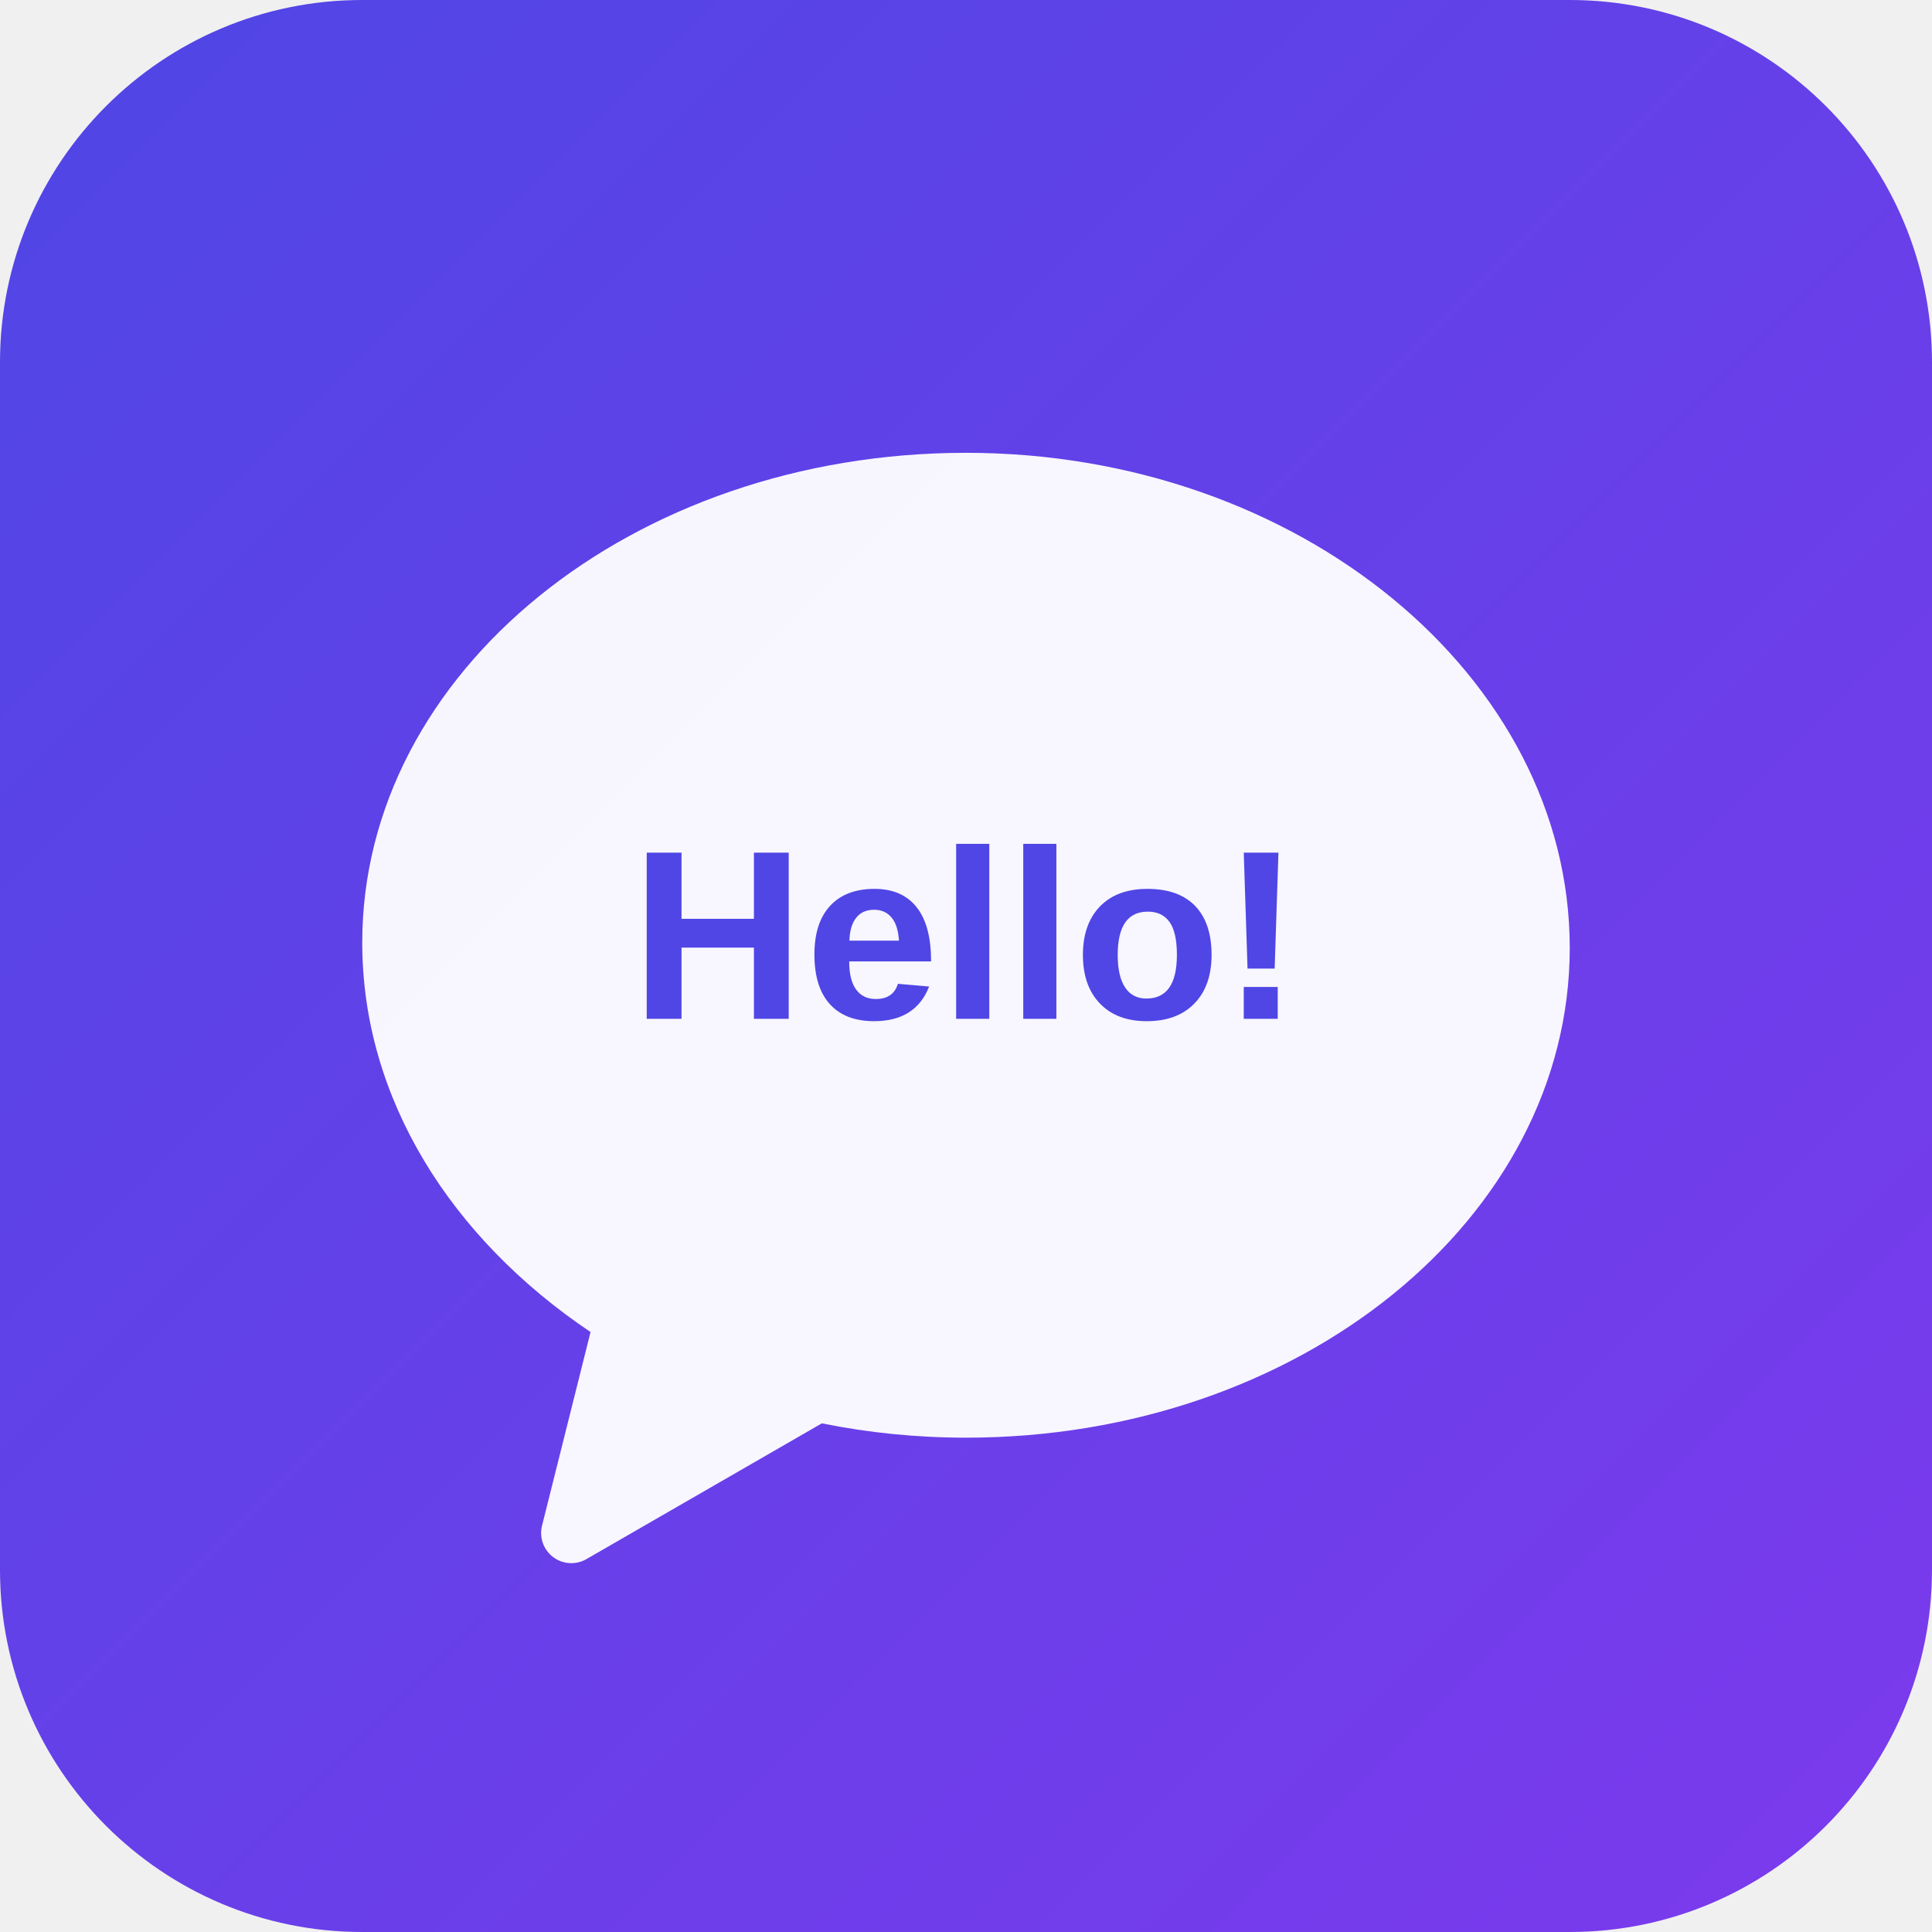
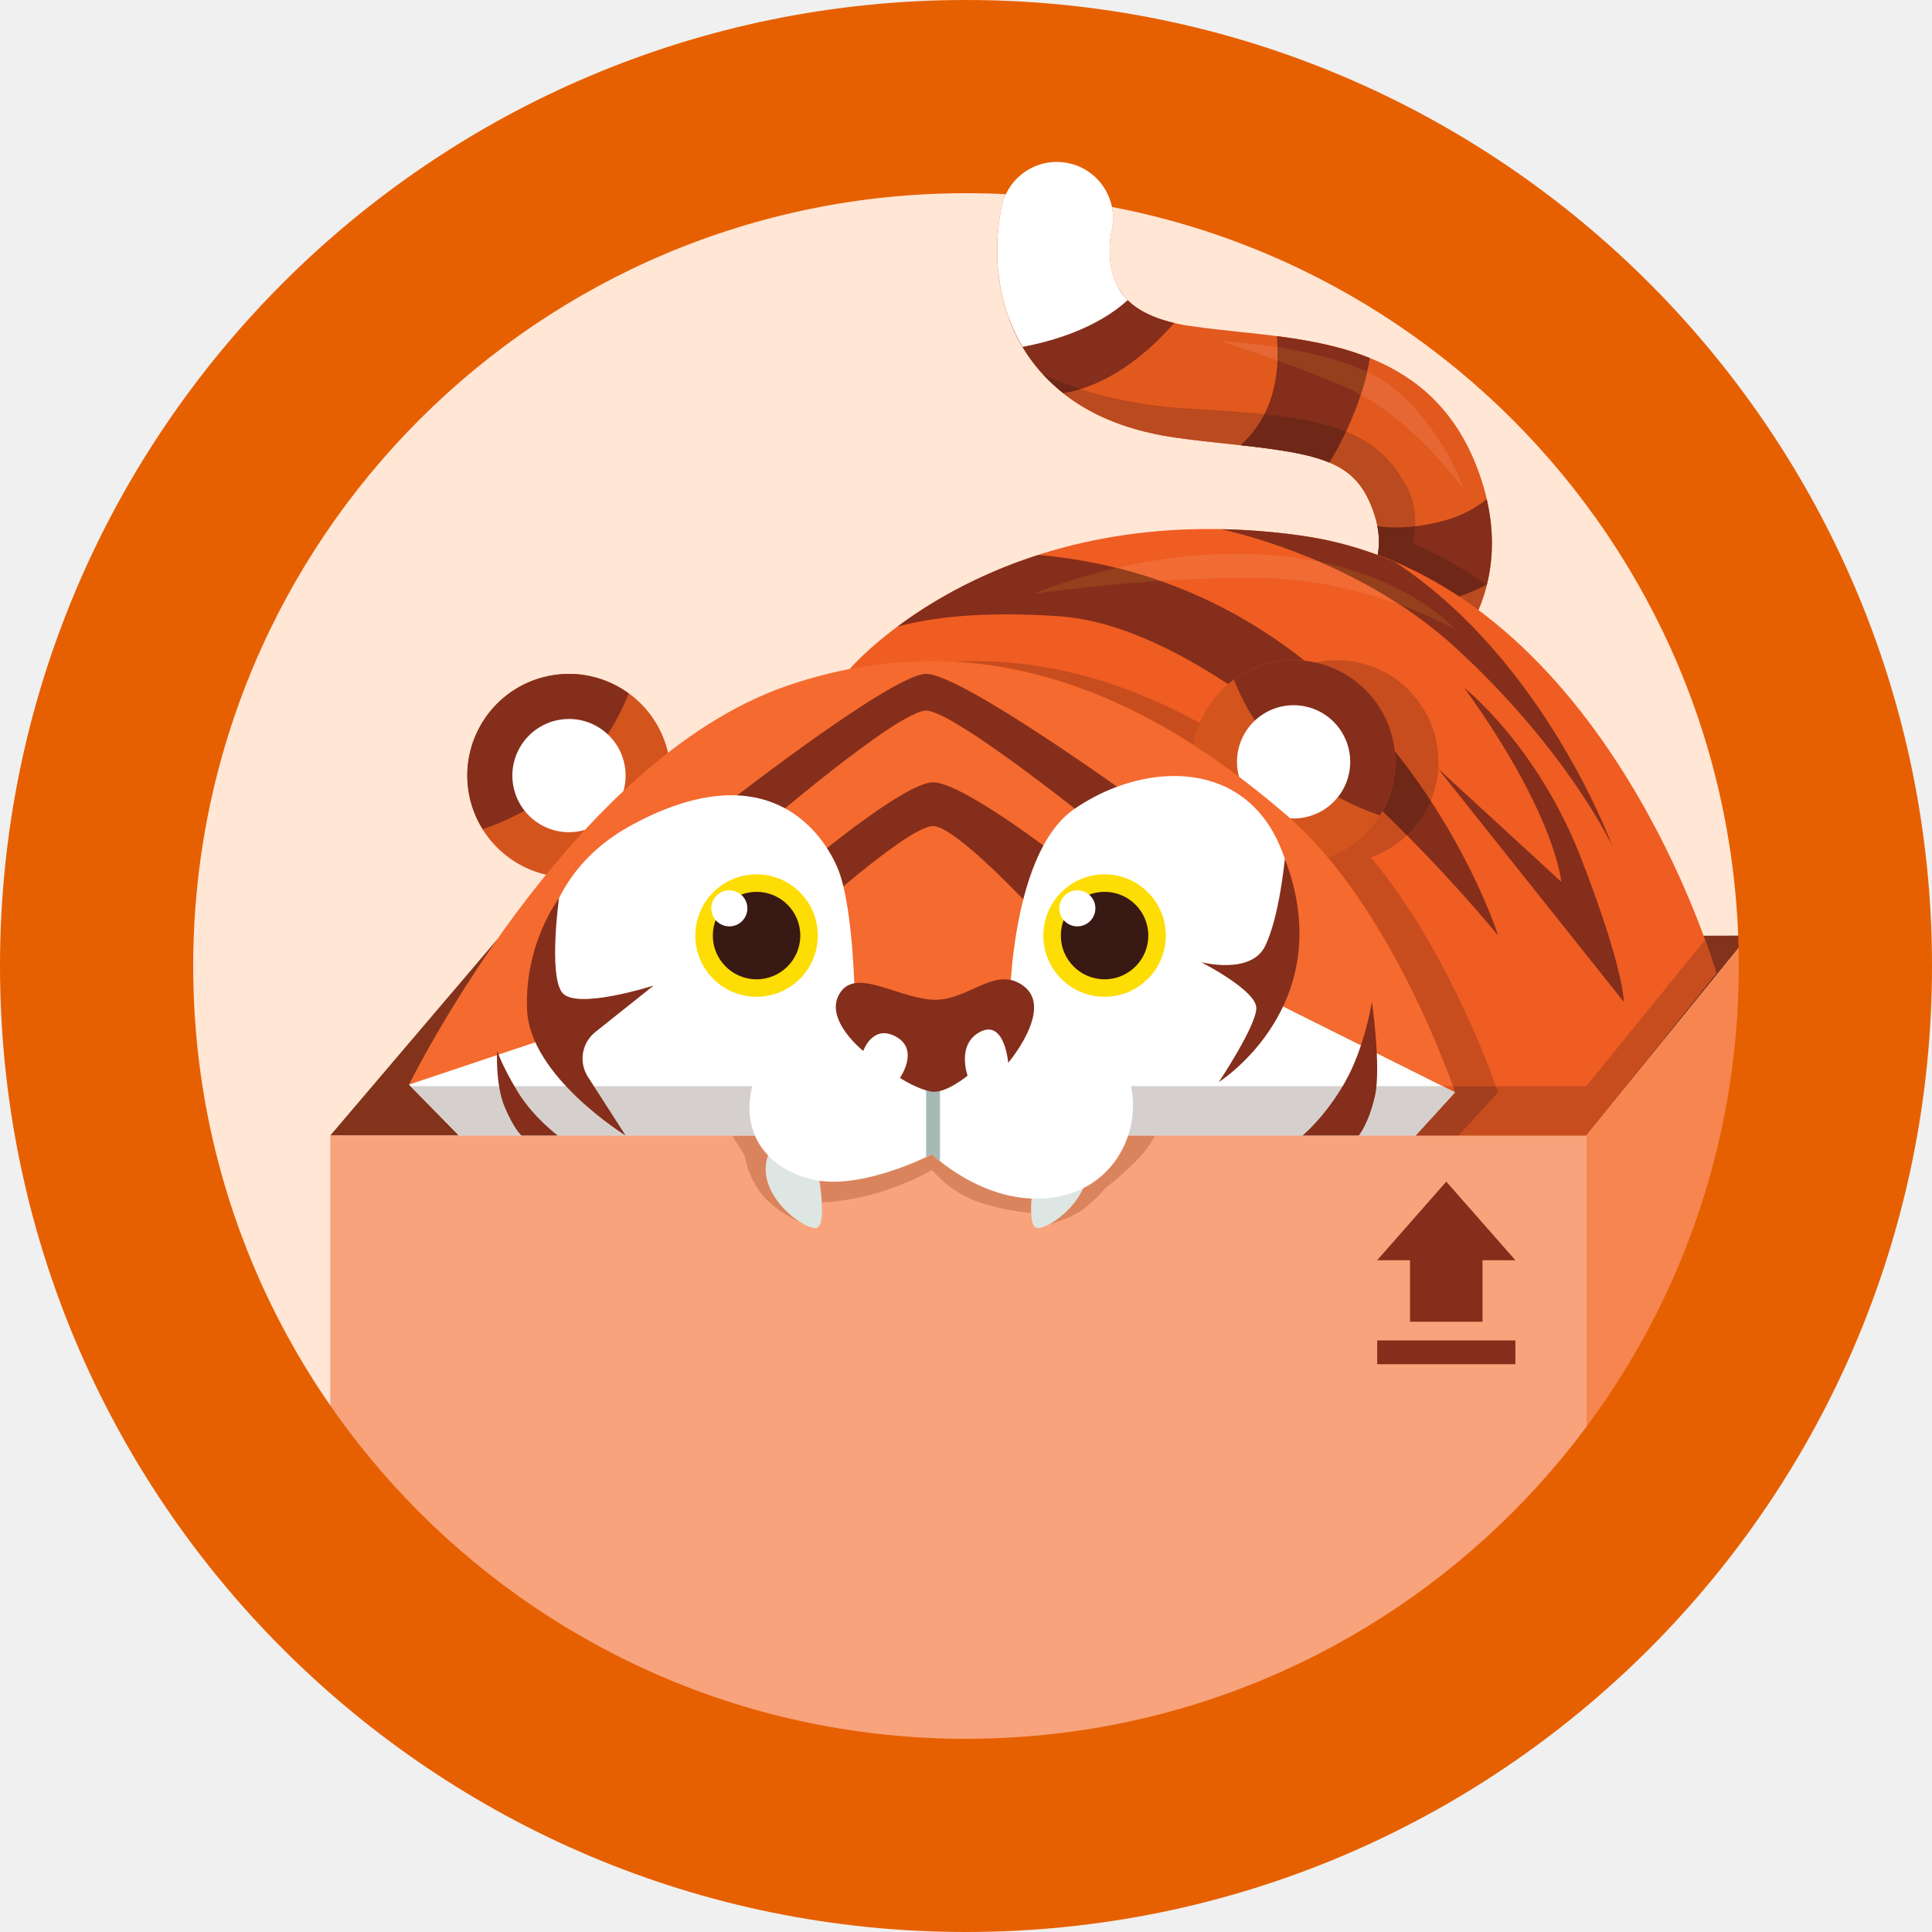
- <svg xmlns="http://www.w3.org/2000/svg" viewBox="0 0 512 512">
-   <defs>
-     <linearGradient id="bg" x1="0" y1="0" x2="1" y2="1">
-       <stop offset="0%" stop-color="#4F46E5" />
-       <stop offset="100%" stop-color="#7C3AED" />
-     </linearGradient>
+ <svg xmlns="http://www.w3.org/2000/svg" version="1.1" id="svg10" xml:space="preserve" width="1024" height="1024" viewBox="0 0 1024 1024">
+   <defs id="defs14">
+     <clipPath clipPathUnits="userSpaceOnUse" id="clipPath510">
+       <path d="m 1271.06,905.77 c 0,0 0,0 -0.01,0 0.01,0 0.01,0 0.01,0 v 0" id="path508" />
+     </clipPath>
  </defs>
-   <rect width="512" height="512" rx="96" fill="url(#bg)" />
-   <path d="M256 120c-88.4 0-160 58.1-160 129.8 0 41.4 23.6 78.4 60.5 103.2l-12.9 51.5a8 8 0 0 0 11.6 8.8l62.6-36.1c12.3 2.5 25.2 3.8 38.2 3.8 88.4 0 160-58.1 160-129.8S344.4 120 256 120z" fill="white" opacity="0.95" />
-   <text x="256" y="270" text-anchor="middle" font-family="Arial, Helvetica, sans-serif" font-weight="bold" font-size="64" fill="#4F46E5">Hello!</text>
+   <g id="g18" transform="matrix(1.333333,0,0,-1.333333,198.6277,515.8368)" style="display:inline">
+     <g id="g2248" transform="matrix(4.096,0,0,4.096,425.0973,-1123.349)">
+       <circle style="fill:#ffe6d5;fill-opacity:1;fill-rule:evenodd;stroke-width:1.682" id="path2188" cx="-46.403" cy="-274.958" transform="scale(1,-1)" r="90" />
+       <path d="m -108.102,258.507 16.177,19.001 121.483,0.403 -15.767,-19.404 h -121.893" style="fill:#83331b;fill-opacity:1;fill-rule:nonzero;stroke:none;stroke-width:0.1" id="path568" />
+       <path id="path570" style="fill:#f8a37b;fill-opacity:1;fill-rule:nonzero;stroke:none;stroke-width:0.133" d="m -144.135,321.99 v 68.084 a 24.036,10.884 0 0 1 21.686,10.82 H 3.322 A 18.141,11.338 0 0 1 1.814,396.371 18.141,11.338 0 0 1 18.389,385.078 v -63.088 z" transform="matrix(0.75,0,0,-0.75,0,500)" />
+       <path d="m -38.324,249.896 c 1.962,1.06 4.991,4.244 3.122,7.428 -0.346,0.589 -0.684,0.968 -1.008,1.183 h 8.145 c -1.06,-2.333 -4.89,-5.155 -4.89,-5.155 0,0 -0.313,-0.606 -2.011,-1.941 -0.961,-0.754 -2.341,-1.237 -3.358,-1.515 m -24.041,0.131 c -1.001,0.465 -2.455,1.262 -3.478,2.348 -1.708,1.813 -2.052,4.191 -2.052,4.191 l -1.208,1.941 h 4.853 c -0.324,-0.215 -0.661,-0.594 -1.007,-1.183 -1.797,-3.062 0.935,-6.124 2.892,-7.297 m 22.287,0.961 c -1.065,0.104 -3.04,0.372 -5.015,1.03 -2.911,0.97 -4.609,3.153 -4.609,3.153 0,0 -3.275,-2.001 -7.641,-2.796 -1.458,-0.265 -2.408,-0.354 -3.028,-0.354 -0.01,0 -0.019,0 -0.029,0 -0.087,1.464 -0.387,3.029 -0.387,3.029 0,0 -0.827,2.653 -2.068,3.457 h 5.168 20.083 c -1.241,-0.804 -2.069,-3.457 -2.069,-3.457 0,0 -0.464,-2.425 -0.405,-4.062" style="fill:#da845d;fill-opacity:1;fill-rule:nonzero;stroke:none;stroke-width:0.1" id="path572" />
+       <path d="m -60.787,255.05 c 0,0 0.923,-4.821 0,-5.458 -0.922,-0.637 -6.926,3.548 -4.47,7.732 2.456,4.184 4.47,-2.274 4.47,-2.274" style="fill:#dee6e3;fill-opacity:1;fill-rule:nonzero;stroke:none;stroke-width:0.1" id="path574" />
+       <path d="m -39.673,255.05 c 0,0 -0.922,-4.821 0,-5.458 0.923,-0.637 6.927,3.548 4.471,7.732 -2.456,4.184 -4.471,-2.274 -4.471,-2.274" style="fill:#dee6e3;fill-opacity:1;fill-rule:nonzero;stroke:none;stroke-width:0.1" id="path576" />
+       <path d="m -75.274,295.46 c 1.117,-5.335 -2.302,-10.566 -7.637,-11.683 -5.335,-1.117 -10.565,2.302 -11.682,7.637 -1.117,5.335 2.302,10.566 7.637,11.683 5.335,1.117 10.565,-2.302 11.682,-7.637" style="fill:#d4541e;fill-opacity:1;fill-rule:nonzero;stroke:none;stroke-width:0.1" id="path578" />
+       <path d="m -79.137,301.411 c -2.176,1.581 -4.979,2.281 -7.819,1.686 -5.335,-1.117 -8.754,-6.348 -7.637,-11.683 0.243,-1.161 0.69,-2.224 1.282,-3.177 4.349,1.479 10.933,5.007 14.174,13.174" style="fill:#852e1b;fill-opacity:1;fill-rule:nonzero;stroke:none;stroke-width:0.1" id="path580" />
+       <path d="m -79.556,294.563 c 0.621,-2.97 -1.282,-5.881 -4.252,-6.503 -2.969,-0.622 -5.881,1.281 -6.503,4.251 -0.622,2.97 1.282,5.881 4.251,6.503 2.97,0.622 5.882,-1.281 6.504,-4.251" style="fill:#ffffff;fill-opacity:1;fill-rule:nonzero;stroke:none;stroke-width:0.1" id="path582" />
+       <path d="m -11.971,297.295 c -2.292,0 -4.427,1.456 -5.185,3.752 -0.941,2.854 0.602,5.932 3.449,6.887 1.578,0.545 9.258,3.6 6.96,10.765 -1.66,5.18 -4.8,5.934 -14.08,6.919 -1.702,0.18 -3.461,0.368 -5.289,0.629 -6.567,0.938 -11.396,3.654 -14.351,8.072 -4.312,6.445 -2.622,13.751 -2.415,14.562 0.744,2.922 3.717,4.683 6.64,3.943 2.922,-0.745 4.687,-3.718 3.942,-6.64 0.002,0 -0.74,-3.391 0.946,-5.845 1.168,-1.701 3.45,-2.804 6.783,-3.281 1.632,-0.233 3.292,-0.409 4.897,-0.58 8.623,-0.915 19.355,-2.056 23.327,-14.443 4.228,-13.187 -6.004,-21.855 -13.912,-24.464 -0.568,-0.187 -1.145,-0.276 -1.712,-0.276" style="fill:#e2591e;fill-opacity:1;fill-rule:nonzero;stroke:none;stroke-width:0.1" id="path584" />
+       <path d="m -31.354,340.339 -0.162,0.262 c -3.6,-2.3 -8.146,-2.791 -10.691,-2.868 0.426,-1.138 0.987,-2.289 1.74,-3.414 0.966,-1.445 2.153,-2.688 3.516,-3.766 4.784,0.793 8.636,4.38 10.757,6.815 -2.455,0.573 -4.194,1.564 -5.16,2.971" style="fill:#852e1b;fill-opacity:1;fill-rule:nonzero;stroke:none;stroke-width:0.1" id="path588" />
+       <path d="m -19.759,325.501 c 3.913,-0.433 6.655,-0.862 8.622,-1.688 1.349,2.24 3.232,5.957 3.93,10.147 -2.897,1.167 -6.016,1.739 -9.03,2.126 0.263,-2.716 0.078,-7.398 -3.522,-10.585" style="fill:#852e1b;fill-opacity:1;fill-rule:nonzero;stroke:none;stroke-width:0.1" id="path590" />
+       <path d="m 4.156,311.991 c 0.613,2.488 0.673,5.256 -0.025,8.278 -1.075,-0.869 -2.457,-1.657 -4.202,-2.11 -2.954,-0.768 -5.066,-0.721 -6.408,-0.509 0.581,-2.947 -0.577,-5.128 -2.15,-6.674 4.852,-2.119 9.593,-0.653 12.785,1.015" style="fill:#852e1b;fill-opacity:1;fill-rule:nonzero;stroke:none;stroke-width:0.1" id="path592" />
+       <path d="m -6.447,314.857 c -0.003,10e-4 -0.006,0.003 -0.009,0.004 0.012,0.064 0.024,0.128 0.034,0.193 l 0.001,0.002 0.028,0.238 c 0.031,0.251 0.052,0.506 0.056,0.77 l 0.001,0.16 c -0.004,0.338 -0.027,0.685 -0.081,1.047 l 10e-4,-10e-4 c -0.066,0.45 -0.167,0.916 -0.322,1.404 0.111,-0.352 0.199,-0.693 0.265,-1.025 -0.002,0 -0.004,0 -0.006,10e-4 0.201,-1.021 0.194,-1.95 0.032,-2.793 m -0.292,3.82 c -0.003,0.007 -0.005,0.015 -0.008,0.022 -0.856,2.671 -2.105,4.165 -4.386,5.121 v 0 c 2.281,-0.956 3.53,-2.45 4.386,-5.121 0.003,-0.007 0.005,-0.015 0.008,-0.022 m -13.018,6.825 c -0.347,0.039 -0.704,0.077 -1.07,0.116 -1.702,0.18 -3.461,0.368 -5.29,0.629 -0.048,0.007 -0.097,0.014 -0.146,0.022 0.049,-0.008 0.098,-0.015 0.147,-0.022 1.828,-0.261 3.587,-0.449 5.289,-0.629 0.366,-0.039 0.723,-0.077 1.07,-0.116 v 0 m -6.54,0.772 c -0.007,10e-4 -0.015,0.002 -0.023,0.003 0.008,-0.001 0.015,-0.002 0.023,-0.003 m -0.075,0.011 c -0.001,0 -0.002,0 -0.003,0 0,0 0.002,0 0.003,0" style="fill:#83bad2;fill-opacity:1;fill-rule:nonzero;stroke:none;stroke-width:0.1" id="path594" />
+       <path d="m 3.323,309.507 c -0.608,0.453 -1.229,0.89 -1.865,1.311 0.962,0.334 1.851,0.733 2.646,1.146 0.013,-0.008 0.025,-0.017 0.037,-0.026 -0.211,-0.844 -0.488,-1.653 -0.818,-2.431 m -7.988,8.008 c -0.71,0 -1.312,0.056 -1.808,0.134 -0.066,0.332 -0.154,0.673 -0.265,1.025 -10e-4,10e-4 -10e-4,0.002 -10e-4,0.003 -0.003,0.007 -0.005,0.015 -0.008,0.022 -0.856,2.671 -2.105,4.165 -4.386,5.121 0.494,0.82 1.059,1.839 1.612,3.006 2.749,-1.108 4.625,-2.821 6.016,-5.603 0.566,-1.131 0.757,-2.351 0.695,-3.592 -0.685,-0.082 -1.303,-0.116 -1.855,-0.116 m -15.092,7.987 c -0.347,0.039 -0.704,0.077 -1.07,0.116 -1.702,0.18 -3.461,0.368 -5.289,0.629 -0.049,0.007 -0.098,0.014 -0.147,0.022 -0.011,0.001 -0.023,0.003 -0.034,0.005 -0.008,10e-4 -0.015,0.002 -0.023,0.003 -0.018,0.003 -0.035,0.005 -0.052,0.008 -0.001,0 -0.003,0 -0.003,0 -4.878,0.737 -8.769,2.481 -11.64,5.178 0.341,-0.316 0.696,-0.619 1.064,-0.91 0.568,0.094 1.123,0.228 1.664,0.394 2.752,-0.893 6.221,-1.645 10.437,-1.887 2.795,-0.16 5.246,-0.326 7.403,-0.556 -0.54,-1.068 -1.287,-2.095 -2.31,-3.002" style="fill:#ba4a1f;fill-opacity:1;fill-rule:nonzero;stroke:none;stroke-width:0.1" id="path596" />
+       <path d="m -36.951,330.553 c -0.368,0.291 -0.723,0.594 -1.064,0.91 -0.306,0.287 -0.6,0.585 -0.883,0.893 1.024,-0.474 2.227,-0.959 3.611,-1.409 -0.541,-0.166 -1.096,-0.3 -1.664,-0.394" style="fill:#6f2717;fill-opacity:1;fill-rule:nonzero;stroke:none;stroke-width:0.1" id="path598" />
+       <path d="m -11.133,323.82 c -1.97,0.825 -4.707,1.249 -8.624,1.682 v 0 c 1.023,0.907 1.77,1.934 2.31,3.002 3.255,-0.346 5.842,-0.838 7.926,-1.678 -0.553,-1.167 -1.118,-2.186 -1.612,-3.006 v 0" style="fill:#6f2717;fill-opacity:1;fill-rule:nonzero;stroke:none;stroke-width:0.1" id="path600" />
+       <path d="m 1.458,310.818 c -2.431,1.612 -5.063,2.99 -7.905,4.039 0.162,0.843 0.169,1.772 -0.032,2.793 0.002,-10e-4 0.004,-10e-4 0.006,-10e-4 0.496,-0.078 1.098,-0.134 1.808,-0.134 0.552,0 1.17,0.034 1.855,0.116 -0.027,-0.549 -0.104,-1.101 -0.219,-1.652 2.551,-1.103 4.934,-2.454 7.133,-4.015 -0.795,-0.413 -1.684,-0.812 -2.646,-1.146" style="fill:#6f2717;fill-opacity:1;fill-rule:nonzero;stroke:none;stroke-width:0.1" id="path602" />
+       <path d="m 1.956,321.14 c 0,0 -4.428,6.195 -10.044,9.266 0.233,0.715 0.442,1.456 0.617,2.217 0.927,-0.436 1.771,-0.935 2.477,-1.507 4.964,-4.019 6.95,-9.976 6.95,-9.976 m -18.127,12.572 c -3.248,1.173 -5.535,1.865 -5.535,1.865 0,0 2.427,-0.091 5.54,-0.568 0.014,-0.409 0.015,-0.844 -0.005,-1.297" style="fill:#e66733;fill-opacity:1;fill-rule:nonzero;stroke:none;stroke-width:0.1" id="path604" />
+       <path d="m -8.088,330.406 c -0.478,0.261 -0.964,0.5 -1.456,0.71 -2.364,1.009 -4.67,1.89 -6.627,2.596 0.02,0.453 0.019,0.888 0.005,1.297 2.763,-0.423 6.066,-1.15 8.695,-2.386 -0.175,-0.761 -0.384,-1.502 -0.617,-2.217" style="fill:#94401d;fill-opacity:1;fill-rule:nonzero;stroke:none;stroke-width:0.1" id="path606" />
+       <path d="m -57.687,303.784 c 0,0 14.474,17.064 43.825,12.94 29.351,-4.124 40.267,-42.45 40.267,-42.45 l -12.614,-15.767 h -71.478 v 45.277" style="fill:#ef5d22;fill-opacity:1;fill-rule:nonzero;stroke:none;stroke-width:0.1" id="path608" />
+       <path d="m -53.065,307.89 c 3.118,0.854 8.074,1.536 15.715,1.011 18.532,-1.273 42.591,-30.99 42.591,-30.99 0,0 -10.668,33.893 -44.619,36.942 -6.085,-1.951 -10.642,-4.693 -13.687,-6.963" style="fill:#852e1b;fill-opacity:1;fill-rule:nonzero;stroke:none;stroke-width:0.1" id="path610" />
+       <path d="m 5.028,263.299 h -4.184 c -1.15,3.215 -6.923,18.376 -16.161,26.318 -7.613,6.544 -18.654,14.166 -32.41,14.879 0.704,0.036 1.401,0.054 2.092,0.054 9.919,0 18.501,-3.657 25.49,-8.144 0.021,0.129 0.034,0.258 0.061,0.388 0.293,1.403 0.874,2.67 1.665,3.758 5.534,-3.983 10.713,-8.764 14.808,-12.906 -0.999,-0.954 -2.191,-1.692 -3.497,-2.159 6.883,-8.215 11.163,-19.471 12.136,-22.188 m -6.338,27.706 c -2.837,4.334 -6.709,9.107 -11.819,13.25 0.149,0.042 0.3,0.08 0.451,0.116 l 0.167,0.041 c 0.259,0.056 0.521,0.099 0.786,0.134 l 0.227,0.033 c 0.249,0.027 0.501,0.04 0.754,0.048 0.091,0.003 0.181,0.012 0.273,0.012 0.008,0 0.015,0 0.023,0 0.245,0 0.492,-0.016 0.74,-0.034 0.09,-0.006 0.18,-0.006 0.271,-0.015 0.344,-0.035 0.689,-0.086 1.035,-0.159 5.335,-1.117 8.754,-6.347 7.637,-11.682 -0.117,-0.56 -0.289,-1.092 -0.492,-1.606 l -0.034,-0.091 c -0.006,-0.016 -0.012,-0.031 -0.019,-0.047" style="fill:#c74d1f;fill-opacity:1;fill-rule:nonzero;stroke:none;stroke-width:0.1" id="path612" />
+       <path d="m -3.611,287.646 c -4.095,4.142 -9.274,8.923 -14.808,12.906 0.616,0.847 1.361,1.585 2.198,2.193 v 0 c 0.269,0.196 0.548,0.378 0.835,0.545 l 0.017,0.01 c 0.278,0.161 0.564,0.309 0.857,0.443 l 0.053,0.025 c 0.278,0.125 0.562,0.236 0.852,0.335 l 0.105,0.038 c 0.124,0.04 0.248,0.078 0.373,0.114 5.11,-4.143 8.982,-8.916 11.819,-13.25 -0.207,-0.503 -0.456,-0.98 -0.737,-1.433 v -0.001 c -0.442,-0.711 -0.969,-1.357 -1.564,-1.925" style="fill:#6f2717;fill-opacity:1;fill-rule:nonzero;stroke:none;stroke-width:0.1" id="path614" />
+       <path d="m -24.269,296.794 c -1.117,-5.335 2.303,-10.565 7.637,-11.682 5.335,-1.117 10.566,2.302 11.683,7.637 1.117,5.335 -2.302,10.565 -7.637,11.682 -5.335,1.117 -10.565,-2.302 -11.683,-7.637" style="fill:#d4541e;fill-opacity:1;fill-rule:nonzero;stroke:none;stroke-width:0.1" id="path616" />
+       <path d="m -20.406,302.745 c 2.176,1.581 4.98,2.281 7.82,1.686 5.335,-1.117 8.754,-6.347 7.637,-11.682 -0.243,-1.162 -0.691,-2.225 -1.282,-3.178 -4.35,1.48 -10.934,5.007 -14.175,13.174" style="fill:#852e1b;fill-opacity:1;fill-rule:nonzero;stroke:none;stroke-width:0.1" id="path618" />
+       <path d="m -19.986,295.897 c -0.622,-2.969 1.282,-5.881 4.251,-6.503 2.97,-0.622 5.881,1.282 6.503,4.251 0.622,2.97 -1.281,5.882 -4.251,6.504 -2.97,0.621 -5.881,-1.282 -6.503,-4.252" style="fill:#ffffff;fill-opacity:1;fill-rule:nonzero;stroke:none;stroke-width:0.1" id="path620" />
+       <path d="m -95.609,258.507 -4.852,4.94 c 0,0 15.465,31.449 36.75,38.724 21.286,7.276 38.024,-3.64 48.394,-12.554 10.37,-8.915 16.373,-26.926 16.373,-26.926 l -3.82,-4.184 h -92.845" style="fill:#f46a2f;fill-opacity:1;fill-rule:nonzero;stroke:none;stroke-width:0.1" id="path622" />
+       <path d="m -71.124,289.571 c 0,0 17.435,13.737 20.853,13.737 3.419,0 20.078,-12.054 20.078,-12.054 l -2.762,-3.317 c 0,0 -14.548,11.807 -17.316,11.807 -2.768,0 -16.459,-11.807 -16.459,-11.807 l -4.394,1.634" style="fill:#852e1b;fill-opacity:1;fill-rule:nonzero;stroke:none;stroke-width:0.1" id="path624" />
+       <path d="m -62.485,284.293 c 0,0 10.016,8.491 12.885,8.491 2.869,0 12.401,-7.399 12.401,-7.399 l -2.597,-5.067 c 0,0 -7.579,8.22 -9.804,8.22 -2.225,0 -10.777,-7.641 -10.777,-7.641 l -2.108,3.396" style="fill:#852e1b;fill-opacity:1;fill-rule:nonzero;stroke:none;stroke-width:0.1" id="path626" />
+       <path d="m -100.461,263.447 13.49,4.52 c 0,0 -4.302,14.009 8.251,20.74 12.553,6.731 18.102,-0.182 19.83,-4.184 1.729,-4.003 1.729,-14.555 1.729,-14.555 h 14.954 c 0,0 -0.157,15.707 6.271,20.194 6.428,4.488 16.095,5.094 19.873,-3.274 3.778,-8.369 0,-15.646 0,-15.646 l 17.119,-8.551 -3.82,-4.184 h -92.845 l -4.852,4.94" style="fill:#ffffff;fill-opacity:1;fill-rule:nonzero;stroke:none;stroke-width:0.1" id="path628" />
+       <path d="m -60.787,277.911 c 0,-3.282 -2.66,-5.943 -5.943,-5.943 -3.282,0 -5.943,2.661 -5.943,5.943 0,3.282 2.661,5.943 5.943,5.943 3.283,0 5.943,-2.661 5.943,-5.943" style="fill:#fddd04;fill-opacity:1;fill-rule:nonzero;stroke:none;stroke-width:0.1" id="path630" />
+       <path d="m -62.485,277.911 c 0,-2.344 -1.901,-4.245 -4.245,-4.245 -2.344,0 -4.244,1.901 -4.244,4.245 0,2.344 1.9,4.244 4.244,4.244 2.344,0 4.245,-1.9 4.245,-4.244" style="fill:#391913;fill-opacity:1;fill-rule:nonzero;stroke:none;stroke-width:0.1" id="path632" />
+       <path d="m -67.622,280.554 c 0,-0.967 -0.784,-1.751 -1.751,-1.751 -0.967,0 -1.751,0.784 -1.751,1.751 0,0.967 0.784,1.751 1.751,1.751 0.967,0 1.751,-0.784 1.751,-1.751" style="fill:#ffffff;fill-opacity:1;fill-rule:nonzero;stroke:none;stroke-width:0.1" id="path634" />
+       <path d="m -27.012,277.911 c 0,-3.282 -2.661,-5.943 -5.943,-5.943 -3.282,0 -5.943,2.661 -5.943,5.943 0,3.282 2.661,5.943 5.943,5.943 3.282,0 5.943,-2.661 5.943,-5.943" style="fill:#fddd04;fill-opacity:1;fill-rule:nonzero;stroke:none;stroke-width:0.1" id="path636" />
+       <path d="m -28.71,277.911 c 0,-2.344 -1.901,-4.245 -4.245,-4.245 -2.344,0 -4.244,1.901 -4.244,4.245 0,2.344 1.9,4.244 4.244,4.244 2.344,0 4.245,-1.9 4.245,-4.244" style="fill:#391913;fill-opacity:1;fill-rule:nonzero;stroke:none;stroke-width:0.1" id="path638" />
+       <path d="m -33.847,280.554 c 0,-0.967 -0.784,-1.751 -1.752,-1.751 -0.967,0 -1.751,0.784 -1.751,1.751 0,0.967 0.784,1.751 1.751,1.751 0.968,0 1.752,-0.784 1.752,-1.751" style="fill:#ffffff;fill-opacity:1;fill-rule:nonzero;stroke:none;stroke-width:0.1" id="path640" />
+       <path d="m 13.791,258.507 h -12.371 l 3.821,4.184 c 0,0 -0.072,0.214 -0.213,0.608 h 8.763 l 11.536,14.197 c 0.723,-1.989 1.073,-3.206 1.078,-3.222 v 0 0 l -12.614,-15.767" style="fill:#c74d1f;fill-opacity:1;fill-rule:nonzero;stroke:none;stroke-width:0.1" id="path642" />
+       <path d="m 1.42,258.507 h -4.184 l 3.82,4.184 c 0,0 -0.071,0.214 -0.212,0.608 h 4.184 c 0.141,-0.394 0.213,-0.608 0.213,-0.608 l -3.821,-4.184" style="fill:#a33f1e;fill-opacity:1;fill-rule:nonzero;stroke:none;stroke-width:0.1" id="path644" />
+       <path d="m 1.056,262.691 -1.217,0.608 h 1.005 c 0.141,-0.394 0.212,-0.608 0.212,-0.608 v 0" style="fill:#de581d;fill-opacity:1;fill-rule:nonzero;stroke:none;stroke-width:0.1" id="path646" />
+       <path d="m -2.764,258.507 h -92.845 l -4.706,4.792 h 100.154 l 1.217,-0.608 -3.82,-4.184" style="fill:#d5d0cd;fill-opacity:1;fill-rule:nonzero;stroke:none;stroke-width:0.1" id="path648" />
+       <path d="m -58.975,271.483 c 0,0 -5.68,-1.462 -7.755,-6.855 -2.075,-5.394 0.745,-9.305 5.475,-10.397 4.731,-1.091 11.553,2.456 11.553,2.456 0,0 5.602,-5.458 12.352,-4.093 6.75,1.364 8.934,9.096 5.659,13.736 -3.275,4.639 -11.28,5.153 -11.28,5.153 0,0 -12.179,-3.488 -16.004,0" style="fill:#ffffff;fill-opacity:1;fill-rule:nonzero;stroke:none;stroke-width:0.1" id="path650" />
+       <path d="m -49.702,256.687 c 0,0 0.282,-0.27 0.773,-0.664 v 8.605 c 0,0.37 -0.301,0.671 -0.671,0.671 -0.369,0 -0.671,-0.301 -0.671,-0.671 v -8.217 c 0.356,0.167 0.569,0.276 0.569,0.276" style="fill:#a6b9b5;fill-opacity:1;fill-rule:nonzero;stroke:none;stroke-width:0.1" id="path652" />
+       <path d="m -42.306,265.564 c 0,0 4.394,5.176 1.554,7.403 -2.841,2.228 -5.535,-1.611 -9.101,-1.267 -3.566,0.344 -7.301,3.095 -8.825,0.572 -1.523,-2.522 2.303,-5.562 2.303,-5.562 0,0 0.908,2.659 3.196,1.379 2.289,-1.28 0.361,-3.99 0.361,-3.99 0,0 1.685,-1.104 3.059,-1.331 1.374,-0.228 3.509,1.549 3.509,1.549 0,0 -1.109,3.074 1.246,4.262 2.356,1.189 2.698,-3.015 2.698,-3.015" style="fill:#852e1b;fill-opacity:1;fill-rule:nonzero;stroke:none;stroke-width:0.1" id="path654" />
+       <path d="m -85.905,281.528 c 0,0 -3.367,-4.374 -3.094,-10.832 0.273,-6.459 9.56,-12.189 9.56,-12.189 l -3.656,5.688 c -0.913,1.42 -0.603,3.3 0.717,4.353 l 5.659,4.513 c 0,0 -7.641,-2.456 -8.914,-0.637 -1.274,1.82 -0.272,9.104 -0.272,9.104" style="fill:#852e1b;fill-opacity:1;fill-rule:nonzero;stroke:none;stroke-width:0.1" id="path656" />
+       <path d="m -15.458,285.38 c 0,0 -0.525,-5.679 -1.92,-8.498 -1.396,-2.82 -6.217,-1.547 -6.217,-1.547 0,0 5.367,-2.729 5.367,-4.457 0,-1.729 -3.639,-7.186 -3.639,-7.186 0,0 11.817,7.446 6.409,21.688" style="fill:#852e1b;fill-opacity:1;fill-rule:nonzero;stroke:none;stroke-width:0.1" id="path658" />
+       <path d="m -86.027,258.507 c 0,0 -2.365,1.758 -3.882,4.245 -1.516,2.486 -2.001,4.002 -2.001,4.002 0,0 -0.182,-3.275 0.728,-5.458 0.91,-2.183 1.637,-2.789 1.637,-2.789 h 3.518" style="fill:#852e1b;fill-opacity:1;fill-rule:nonzero;stroke:none;stroke-width:0.1" id="path660" />
+       <path d="m -13.741,258.507 c 0,0 2.209,1.81 4.124,5.185 1.915,3.374 2.608,7.791 2.608,7.791 0,0 0.909,-6.366 0.303,-9.095 -0.607,-2.729 -1.577,-3.881 -1.577,-3.881 h -5.458" style="fill:#852e1b;fill-opacity:1;fill-rule:nonzero;stroke:none;stroke-width:0.1" id="path662" />
+       <path d="m -4.788,314.174 c -2.809,1.198 -5.822,2.093 -9.074,2.55 -2.707,0.38 -5.285,0.578 -7.739,0.628 4.835,-1.15 14.841,-4.264 22.793,-11.581 10.901,-10.029 15.146,-19.22 15.146,-19.22 0,0 -6.557,18.098 -21.126,27.623" style="fill:#852e1b;fill-opacity:1;fill-rule:nonzero;stroke:none;stroke-width:0.1" id="path664" />
+       <path d="m 1.956,301.951 c 0,0 7.105,-5.586 11.35,-16.571 4.245,-10.985 4.124,-13.897 4.124,-13.897 l -18.072,22.682 12.008,-11.037 c 0,0 -0.486,6.443 -9.41,18.823" style="fill:#852e1b;fill-opacity:1;fill-rule:nonzero;stroke:none;stroke-width:0.1" id="path666" />
+       <path id="path668" style="fill:#f6854f;fill-opacity:1;fill-rule:nonzero;stroke:none;stroke-width:0.133" d="m 39.412,296.119 -21.023,25.871 v 59.926 a 9.297,17.234 0 0 1 5.42,-3.23 9.297,17.234 0 0 1 5.197,2.943 l 10.406,-18.885 z" transform="matrix(0.75,0,0,-0.75,0,500)" />
+       <path d="m -3.31,240.435 h 7.034 v 5.97 h 3.188 l -6.705,7.626 -6.705,-7.626 h 3.188 v -5.97" style="fill:#852e1b;fill-opacity:1;fill-rule:nonzero;stroke:none;stroke-width:0.1" id="path670" />
+       <path d="m 0.207,238.62 h -6.705 v -2.309 h 13.41 v 2.309 h -6.705 v 0" style="fill:#852e1b;fill-opacity:1;fill-rule:nonzero;stroke:none;stroke-width:0.1" id="path672" />
+       <path d="m -4.287,310.02 c -3.321,1.214 -7.933,2.459 -13.091,2.58 -0.665,0.016 -1.339,0.023 -2.015,0.023 -2.736,0 -5.535,-0.12 -8.147,-0.292 -1.365,0.475 -2.782,0.899 -4.25,1.261 3.254,0.749 7.275,1.374 11.627,1.374 1.151,0 2.323,-0.044 3.511,-0.14 1.663,-0.135 3.198,-0.364 4.61,-0.658 2.489,-1.076 5.144,-2.437 7.755,-4.148" style="fill:#f06c34;fill-opacity:1;fill-rule:nonzero;stroke:none;stroke-width:0.1" id="path674" />
+       <path d="m -39.796,311.084 c 0,0 3.151,1.392 8.006,2.508 1.468,-0.362 2.885,-0.786 4.25,-1.261 -6.75,-0.447 -12.256,-1.247 -12.256,-1.247" style="fill:#94401d;fill-opacity:1;fill-rule:nonzero;stroke:none;stroke-width:0.1" id="path676" />
+       <path d="m 1.056,307.628 c 0,0 -2.028,1.18 -5.343,2.392 -2.611,1.711 -5.266,3.072 -7.755,4.148 9.116,-1.899 13.098,-6.54 13.098,-6.54" style="fill:#94401d;fill-opacity:1;fill-rule:nonzero;stroke:none;stroke-width:0.1" id="path678" />
+       <path id="path1131" style="display:inline;fill:#e66001;fill-opacity:1;fill-rule:evenodd;stroke-width:0.691" d="m -46.403,368.708 a 93.75,93.75 0 0 1 -93.75,-93.75 93.75,93.75 0 0 1 93.75,-93.75 93.75,93.75 0 0 1 93.75,93.75 93.75,93.75 0 0 1 -93.75,93.75 z m 0,-18.75 a 75,75 0 0 0 75,-75 75,75 0 0 0 -75,-75 75,75 0 0 0 -75,75 75,75 0 0 0 75,75 z" />
+       <path d="m -31.354,340.339 c -1.686,2.454 -0.944,5.845 -0.946,5.845 0.745,2.922 -1.02,5.895 -3.942,6.64 -2.923,0.74 -5.896,-1.021 -6.64,-3.943 -0.2,-0.781 -1.757,-7.578 1.972,-13.834 2.907,0.545 7.163,1.779 10.204,4.534 -0.24,0.239 -0.463,0.488 -0.648,0.758" style="display:inline;fill:#ffffff;fill-opacity:1;fill-rule:nonzero;stroke:none;stroke-width:0.1" id="path586" />
+     </g>
+   </g>
</svg>
